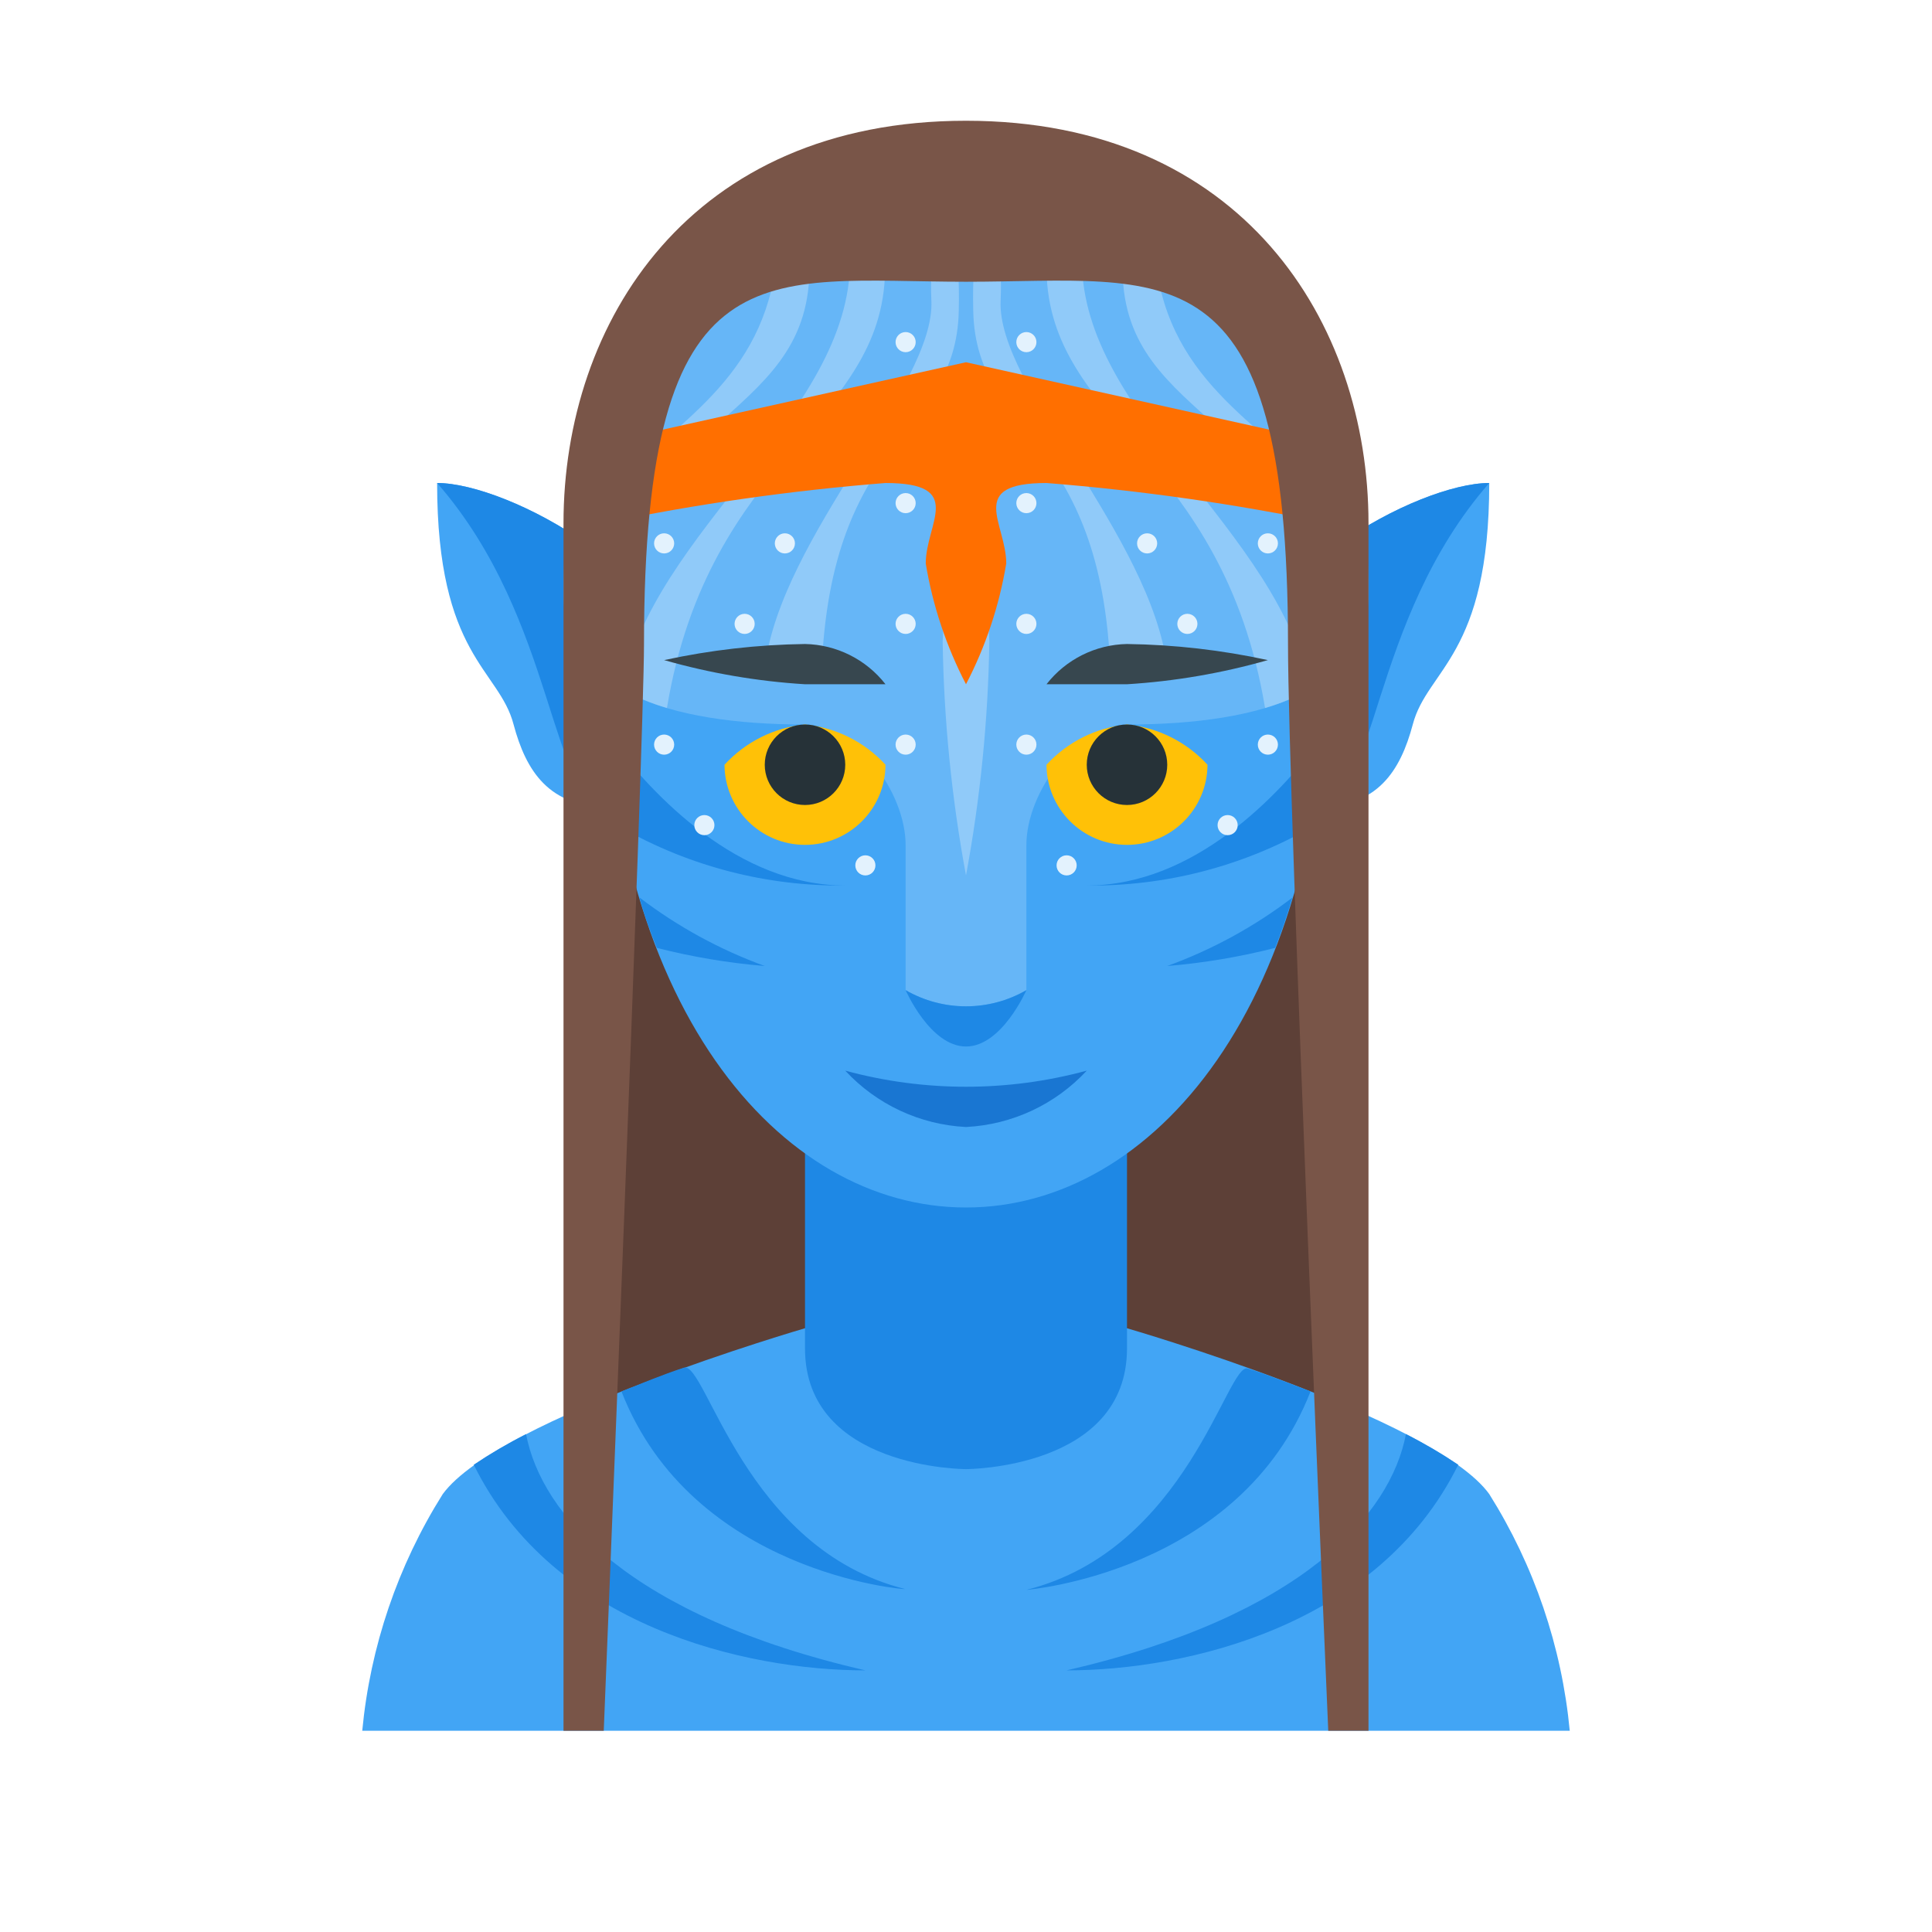
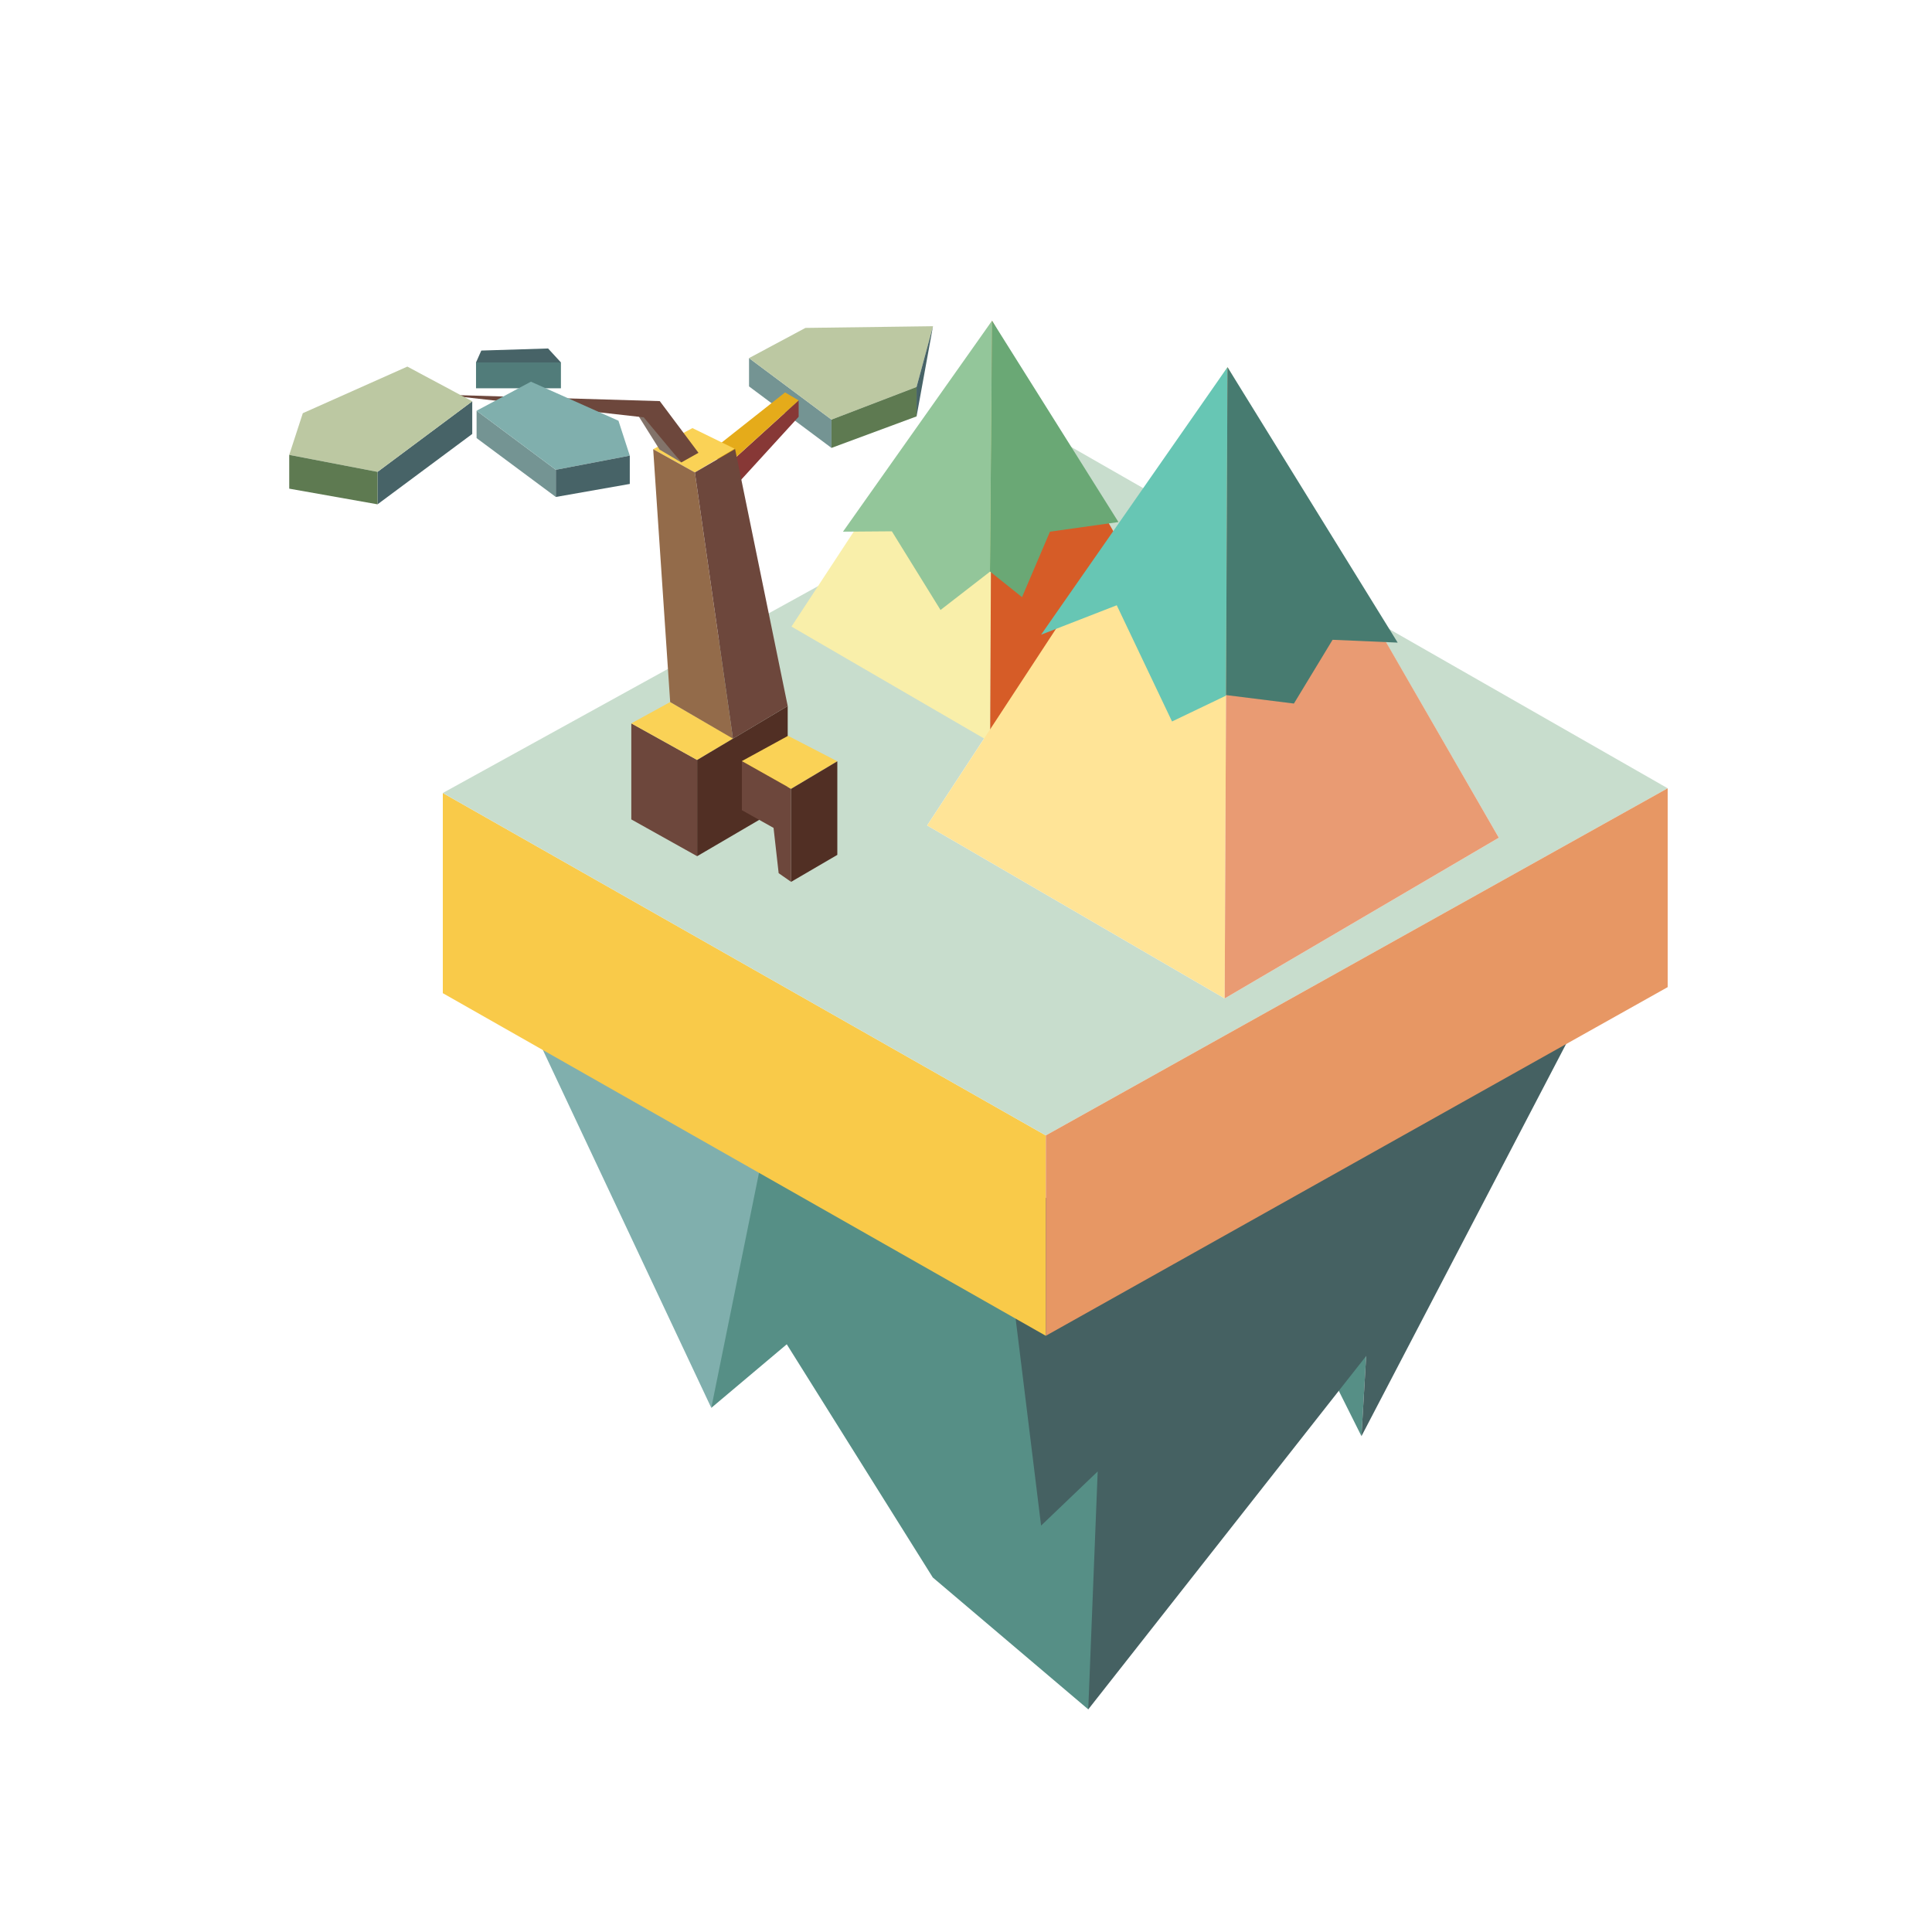
- <svg xmlns="http://www.w3.org/2000/svg" t="1633873469126" class="icon" viewBox="0 0 1024 1024" version="1.1" p-id="12039" width="200" height="200">
+ <svg xmlns="http://www.w3.org/2000/svg" t="1651902011615" class="icon" viewBox="0 0 1024 1024" version="1.1" p-id="6768" width="200" height="200">
  <defs>
-     <style type="text/css" />
+     <style type="text/css">@font-face { font-family: feedback-iconfont; src: url("//at.alicdn.com/t/font_1031158_u69w8yhxdu.woff2?t=1630033759944") format("woff2"), url("//at.alicdn.com/t/font_1031158_u69w8yhxdu.woff?t=1630033759944") format("woff"), url("//at.alicdn.com/t/font_1031158_u69w8yhxdu.ttf?t=1630033759944") format("truetype"); }
+ </style>
  </defs>
-   <path d="M512 128c-110.507 0-192 42.667-192 149.333 0 269.013-1.493 554.667-1.493 554.667h386.987S704 632.747 704 277.333c0-106.667-81.493-149.333-192-149.333z" fill="#5D4037" p-id="12040" />
-   <path d="M748.8 384c-6.613 24.747-18.773 43.733-50.347 43.733-35.413 0-40.107-27.947-40.107-61.44 0-60.16 93.227-110.293 130.987-110.293 0 91.733-32.853 98.56-40.533 128z" fill="#42A5F5" p-id="12041" />
-   <path d="M698.453 426.667c-35.413 0-40.107-27.947-40.107-61.44 0-59.093 93.227-109.227 130.987-109.227-64 73.173-59.307 170.667-90.88 170.667z" fill="#1E88E5" p-id="12042" />
-   <path d="M272.213 384c6.613 24.747 18.773 43.733 50.347 43.733C357.973 426.667 362.667 398.72 362.667 365.227c0-59.093-93.227-109.227-130.987-109.227 0 91.733 32.853 98.56 40.533 128z" fill="#42A5F5" p-id="12043" />
-   <path d="M322.56 426.667c35.413 0 40.107-27.947 40.107-61.44 0-59.093-93.227-109.227-130.987-109.227 64 73.173 59.307 170.667 90.88 170.667z" fill="#1E88E5" p-id="12044" />
-   <path d="M234.667 791.893c29.867-40.747 192-87.893 192-87.893h170.667s162.56 47.147 192 87.893A286.507 286.507 0 0 1 832 917.333H192a286.507 286.507 0 0 1 42.667-125.44z" fill="#42A5F5" p-id="12045" />
-   <path d="M426.667 522.667v192c0 64 85.333 64 85.333 64s85.333 0 85.333-64v-192z" fill="#1E88E5" p-id="12046" />
-   <path d="M512 106.667c-188.373 0-192 149.333-192 229.333C320 533.333 413.44 640 512 640s192-106.667 192-304C704 256 700.373 106.667 512 106.667z" fill="#42A5F5" p-id="12047" />
-   <path d="M512 106.667c-188.373 0-213.333 128-213.333 208 0 50.773 54.827 69.333 128 69.333 26.453 0 53.333 35.413 53.333 64v76.8a64 64 0 0 0 64 0V448c0-28.587 26.88-64 53.333-64 73.173 0 128-18.56 128-69.333C725.333 234.667 700.373 106.667 512 106.667z" fill="#66B6F7" p-id="12048" />
-   <path d="M480 524.8a64 64 0 0 0 64 0S530.987 554.667 512 554.667s-32-29.867-32-29.867z" fill="#1E88E5" p-id="12049" />
-   <path d="M640 405.333a42.667 42.667 0 0 1-85.333 0 66.773 66.773 0 0 1 42.667-21.333 66.773 66.773 0 0 1 42.667 21.333z" fill="#FFC107" p-id="12050" />
-   <path d="M597.333 405.333m-21.333 0a21.333 21.333 0 1 0 42.667 0 21.333 21.333 0 1 0-42.667 0Z" fill="#263238" p-id="12051" />
-   <path d="M469.333 405.333a42.667 42.667 0 0 1-85.333 0 66.773 66.773 0 0 1 42.667-21.333 66.773 66.773 0 0 1 42.667 21.333z" fill="#FFC107" p-id="12052" />
-   <path d="M426.667 405.333m-21.333 0a21.333 21.333 0 1 0 42.667 0 21.333 21.333 0 1 0-42.667 0Z" fill="#263238" p-id="12053" />
-   <path d="M508.16 164.907c-1.493 66.987-68.267 64-72.747 192L405.333 353.92c8.533-69.973 90.453-149.333 88.32-194.56s16-61.44 14.507 5.547zM450.56 138.027c0 81.92-104.747 142.933-120.747 227.413a119.467 119.467 0 0 0 23.68 9.813c22.4-134.613 114.56-150.613 115.627-232.107a174.72 174.72 0 0 0-2.347-33.28c-4.48 0-9.173 0-13.653 1.92a122.027 122.027 0 0 0-2.56 26.24z" fill="#90CAF9" p-id="12054" />
-   <path d="M410.88 143.147c-9.387 61.44-56.747 83.2-90.24 119.253-14.507 15.787-17.707 76.587-8.747 79.147 21.333-123.093 116.053-116.48 117.12-197.973 0.213-15.573-16.64-10.88-18.133-0.427zM515.84 164.907c1.493 66.987 68.267 64 72.747 192l30.08-2.987c-8.533-69.973-90.453-149.333-88.32-194.56s-16-61.44-14.507 5.547zM573.44 138.027c0 81.92 104.747 142.933 120.747 227.413a119.467 119.467 0 0 1-23.68 9.813c-22.4-134.613-114.56-150.613-115.84-232.107a174.72 174.72 0 0 1 2.347-33.28c4.48 0 9.173 0 13.653 1.92a122.027 122.027 0 0 1 2.773 26.24z" fill="#90CAF9" p-id="12055" />
-   <path d="M613.12 143.147c10.027 65.493 64 85.333 96.64 126.72 11.52 14.08 11.307 69.12 2.347 71.68-21.333-123.093-116.053-116.48-117.12-197.973-0.213-15.573 16.64-10.88 18.133-0.427z" fill="#90CAF9" p-id="12056" />
-   <path d="M672 349.867a350.933 350.933 0 0 1-74.667 12.8h-42.667a55.467 55.467 0 0 1 42.667-21.333 375.893 375.893 0 0 1 74.667 8.533zM352 349.867a350.933 350.933 0 0 0 74.667 12.8h42.667a55.467 55.467 0 0 0-42.667-21.333 375.893 375.893 0 0 0-74.667 8.533z" fill="#37474F" p-id="12057" />
-   <path d="M512 223.787a888.747 888.747 0 0 0-12.373 116.267 740.907 740.907 0 0 0 12.373 123.947 740.907 740.907 0 0 0 12.373-123.947 845.653 845.653 0 0 0-12.373-116.267z" fill="#90CAF9" p-id="12058" />
-   <path d="M772.907 776.32a265.813 265.813 0 0 0-27.733-16.213c-8.107 42.667-55.04 96.427-179.84 125.227 63.573 0 165.333-23.467 207.573-109.013zM694.613 737.493c-11.947-4.48-22.4-8.747-33.28-12.16s-32 96-117.333 117.333c0 0 113.067-8.96 150.613-105.173zM251.093 776.32a265.813 265.813 0 0 1 27.733-16.213c8.107 42.667 55.04 96.427 179.84 125.227-63.573 0-165.333-23.467-207.573-109.013zM329.387 737.493c11.307-4.48 21.333-8.747 33.067-12.587s32 96 117.333 117.333c0.213 0.427-112.853-8.533-150.4-104.747zM576 469.333a234.667 234.667 0 0 0 118.4-30.507c2.987-15.36 5.12-31.36 6.827-48.213C677.547 422.187 632.747 469.333 576 469.333zM618.667 512a345.813 345.813 0 0 0 57.173-9.6c3.413-8.533 6.4-17.493 9.173-26.667A250.24 250.24 0 0 1 618.667 512zM322.773 390.613c1.707 16.853 3.84 32.853 6.827 48.213A234.667 234.667 0 0 0 448 469.333c-56.747 0-101.547-47.147-125.227-78.72zM348.16 502.4A345.813 345.813 0 0 0 405.333 512a250.24 250.24 0 0 1-66.347-36.267c2.347 9.173 5.76 18.133 9.173 26.667z" fill="#1E88E5" p-id="12059" />
-   <path d="M512 192l-192 42.667v42.667a1202.773 1202.773 0 0 1 149.333-21.333c42.667 0 21.333 21.333 21.333 42.667a214.827 214.827 0 0 0 21.333 64 214.827 214.827 0 0 0 21.333-64c0-21.333-21.333-42.667 21.333-42.667a1202.773 1202.773 0 0 1 149.333 21.333v-42.667z" fill="#FF6F00" p-id="12060" />
-   <path d="M512 64c-146.133 0-213.333 106.667-213.333 213.333v640h21.333s21.333-523.093 21.333-576c0-213.333 64-192 170.667-192s170.667-21.333 170.667 192c0 82.987 21.333 576 21.333 576h21.333V277.333c0-106.667-67.2-213.333-213.333-213.333z" fill="#795548" p-id="12061" />
-   <path d="M448 567.467a244.267 244.267 0 0 0 128 0 93.653 93.653 0 0 1-64 29.867 93.653 93.653 0 0 1-64-29.867z" fill="#1976D2" p-id="12062" />
-   <path d="M480 181.333m-5.333 0a5.333 5.333 0 1 0 10.667 0 5.333 5.333 0 1 0-10.667 0Z" fill="#E3F2FD" p-id="12063" />
-   <path d="M480 330.667m-5.333 0a5.333 5.333 0 1 0 10.667 0 5.333 5.333 0 1 0-10.667 0Z" fill="#E3F2FD" p-id="12064" />
-   <path d="M480 266.667m-5.333 0a5.333 5.333 0 1 0 10.667 0 5.333 5.333 0 1 0-10.667 0Z" fill="#E3F2FD" p-id="12065" />
-   <path d="M416 288m-5.333 0a5.333 5.333 0 1 0 10.667 0 5.333 5.333 0 1 0-10.667 0Z" fill="#E3F2FD" p-id="12066" />
-   <path d="M394.667 330.667m-5.333 0a5.333 5.333 0 1 0 10.667 0 5.333 5.333 0 1 0-10.667 0Z" fill="#E3F2FD" p-id="12067" />
-   <path d="M352 394.667m-5.333 0a5.333 5.333 0 1 0 10.667 0 5.333 5.333 0 1 0-10.667 0Z" fill="#E3F2FD" p-id="12068" />
-   <path d="M373.333 437.333m-5.333 0a5.333 5.333 0 1 0 10.667 0 5.333 5.333 0 1 0-10.667 0Z" fill="#E3F2FD" p-id="12069" />
-   <path d="M458.667 458.667m-5.333 0a5.333 5.333 0 1 0 10.667 0 5.333 5.333 0 1 0-10.667 0Z" fill="#E3F2FD" p-id="12070" />
-   <path d="M480 394.667m-5.333 0a5.333 5.333 0 1 0 10.667 0 5.333 5.333 0 1 0-10.667 0Z" fill="#E3F2FD" p-id="12071" />
-   <path d="M352 288m-5.333 0a5.333 5.333 0 1 0 10.667 0 5.333 5.333 0 1 0-10.667 0Z" fill="#E3F2FD" p-id="12072" />
-   <path d="M544 181.333m-5.333 0a5.333 5.333 0 1 0 10.667 0 5.333 5.333 0 1 0-10.667 0Z" fill="#E3F2FD" p-id="12073" />
-   <path d="M544 330.667m-5.333 0a5.333 5.333 0 1 0 10.667 0 5.333 5.333 0 1 0-10.667 0Z" fill="#E3F2FD" p-id="12074" />
-   <path d="M544 266.667m-5.333 0a5.333 5.333 0 1 0 10.667 0 5.333 5.333 0 1 0-10.667 0Z" fill="#E3F2FD" p-id="12075" />
-   <path d="M608 288m-5.333 0a5.333 5.333 0 1 0 10.667 0 5.333 5.333 0 1 0-10.667 0Z" fill="#E3F2FD" p-id="12076" />
-   <path d="M629.333 330.667m-5.333 0a5.333 5.333 0 1 0 10.667 0 5.333 5.333 0 1 0-10.667 0Z" fill="#E3F2FD" p-id="12077" />
-   <path d="M672 394.667m-5.333 0a5.333 5.333 0 1 0 10.667 0 5.333 5.333 0 1 0-10.667 0Z" fill="#E3F2FD" p-id="12078" />
-   <path d="M650.667 437.333m-5.333 0a5.333 5.333 0 1 0 10.667 0 5.333 5.333 0 1 0-10.667 0Z" fill="#E3F2FD" p-id="12079" />
-   <path d="M565.333 458.667m-5.333 0a5.333 5.333 0 1 0 10.667 0 5.333 5.333 0 1 0-10.667 0Z" fill="#E3F2FD" p-id="12080" />
-   <path d="M544 394.667m-5.333 0a5.333 5.333 0 1 0 10.667 0 5.333 5.333 0 1 0-10.667 0Z" fill="#E3F2FD" p-id="12081" />
-   <path d="M672 288m-5.333 0a5.333 5.333 0 1 0 10.667 0 5.333 5.333 0 1 0-10.667 0Z" fill="#E3F2FD" p-id="12082" />
+   <path d="M699.1 716.2l22.5 45 2.5-42.5z" fill="#568F86" p-id="6769" />
+   <path d="M488.1 658.8l353.4-127.4-119.9 229.8 2.5-42.5L576.8 906z" fill="#456162" p-id="6770" />
+   <path d="M385.3 580.6L377 746.2l40-33.7 77.4 123.6 82.4 69.9 5-126.1-30 28.7-17.5-142.3z" fill="#568F86" p-id="6771" />
+   <path d="M408.6 590.5l-131.5-56.6L377 746.2z" fill="#80AFAD" p-id="6772" />
+   <path d="M554.3 601.8V708L234.7 526.4V420.3z" fill="#F9CA49" p-id="6773" />
+   <path d="M727.7 328.5L794.4 444l-145.3 85.2-157.7-91.7 116.4-177.7-40.2-23-332.9 183.5 319.6 181.5 329.6-184z" fill="#C8DDCD" p-id="6774" />
+   <path d="M883.9 523.2V417.8l-329.6 184V708z" fill="#E79764" p-id="6775" />
+   <path d="M524.8 393.3l-105.3-61.2L525.8 170z" fill="#F9EFAA" p-id="6776" />
+   <path d="M621.7 336.4L525.8 170l-1 223.3z" fill="#D65C27" p-id="6777" />
+   <path d="M524.7 303l1.1-133-79 111.8 25.9-0.2 25.8 41.7z" fill="#93C69A" p-id="6778" />
+   <path d="M524.7 302.9l1.1-132.9 67 106.7-36.3 5.1-14.8 34.7z" fill="#6AA875" p-id="6779" />
+   <path d="M649.1 529.2l-157.7-91.7 159.2-242.9z" fill="#FFE497" p-id="6780" />
+   <path d="M794.4 444L650.6 194.6l-1.5 334.6z" fill="#E99B73" p-id="6781" />
+   <path d="M649.8 368.7l0.8-174.1-98.8 141.8 40.1-15.6 29.3 61.6z" fill="#67C6B4" p-id="6782" />
+   <path d="M649.8 368.4l0.8-173.8 90.2 146-34.5-1.5-20.5 33.8z" fill="#477B70" p-id="6783" />
+   <path d="M440.7 222.4v15L397 204.8v-15z" fill="#749493" p-id="6784" />
+   <path d="M426.9 173.8l-29.9 16 43.7 32.6 45.1-17.3 8.7-32.2z" fill="#BCC8A2" p-id="6785" />
+   <path d="M485.8 220.7v-15.6l-45.1 17.3v15z" fill="#5E7A51" p-id="6786" />
+   <path d="M494.5 172.9l-8.7 47.8v-15.6z" fill="#476367" p-id="6787" />
+   <path d="M388.5 259l34.8-38.1v-8.7l-36.7 33.3z" fill="#873836" p-id="6788" />
+   <path d="M386.6 245.5l36.7-33.3-7.2-4.2-42.4 33.5z" fill="#E5AB1A" p-id="6789" />
+   <path d="M369.5 402.8v51l-34.9-19.5v-50.9z" fill="#6D473C" p-id="6790" />
+   <path d="M355.2 372.1l-20.6 11.3 34.9 19.4 19.2-11.4zM367 226.9l-20.8 11.2 22.1 12.3 21-12.6z" fill="#FAD256" p-id="6791" />
+   <path d="M388.5 391.5l-33.3-19.4-9-134 22.1 12.3z" fill="#936B4A" p-id="6792" />
+   <path d="M417.5 425.7v-51.5l-48 28.6v51z" fill="#512F24" p-id="6793" />
+   <path d="M389.6 238l27.9 136.2-29 17.3-20.2-141.1z" fill="#6D473C" p-id="6794" />
+   <path d="M419.3 418.1v49.3l-6.6-4.6-2.7-24-16.8-9.4v-26z" fill="#6D473C" p-id="6795" />
+   <path d="M417.7 390l-24.5 13.4 26.1 14.7 24.5-14.6z" fill="#FAD256" p-id="6796" />
+   <path d="M443.8 453.1v-49.6l-24.5 14.6v49.3z" fill="#512F24" p-id="6797" />
+   <path d="M361.1 245.1l-11.5-6.8-11.3-18h3.6z" fill="#82736A" p-id="6798" />
+   <path d="M361.1 245.1l9.1-5.1-20.5-27.4-115.1-3.4 106.6 12z" fill="#6D473C" p-id="6799" />
+   <path d="M200.1 250.1v17.2l50.2-37.3v-17.3z" fill="#476367" p-id="6800" />
+   <path d="M215.9 194.3l34.4 18.4-50.2 37.4-46.8-9 7.2-22.1z" fill="#BCC8A2" p-id="6801" />
+   <path d="M153.3 259v-17.9l46.8 9v17.2z" fill="#5E7A51" p-id="6802" />
+   <path d="M252.3 192.1h45v13.7h-45z" fill="#517C7A" p-id="6803" />
+   <path d="M255.1 185.8l35.4-1.1 6.8 7.4h-45z" fill="#476367" p-id="6804" />
+   <path d="M294.6 249v14.4l-42-31.2v-14.5z" fill="#749493" p-id="6805" />
+   <path d="M281.4 202.3l-28.8 15.4 42 31.3 39.2-7.5-6-18.5z" fill="#80AFAD" p-id="6806" />
+   <path d="M333.8 256.5v-15l-39.2 7.5v14.4z" fill="#476367" p-id="6807" />
</svg>
